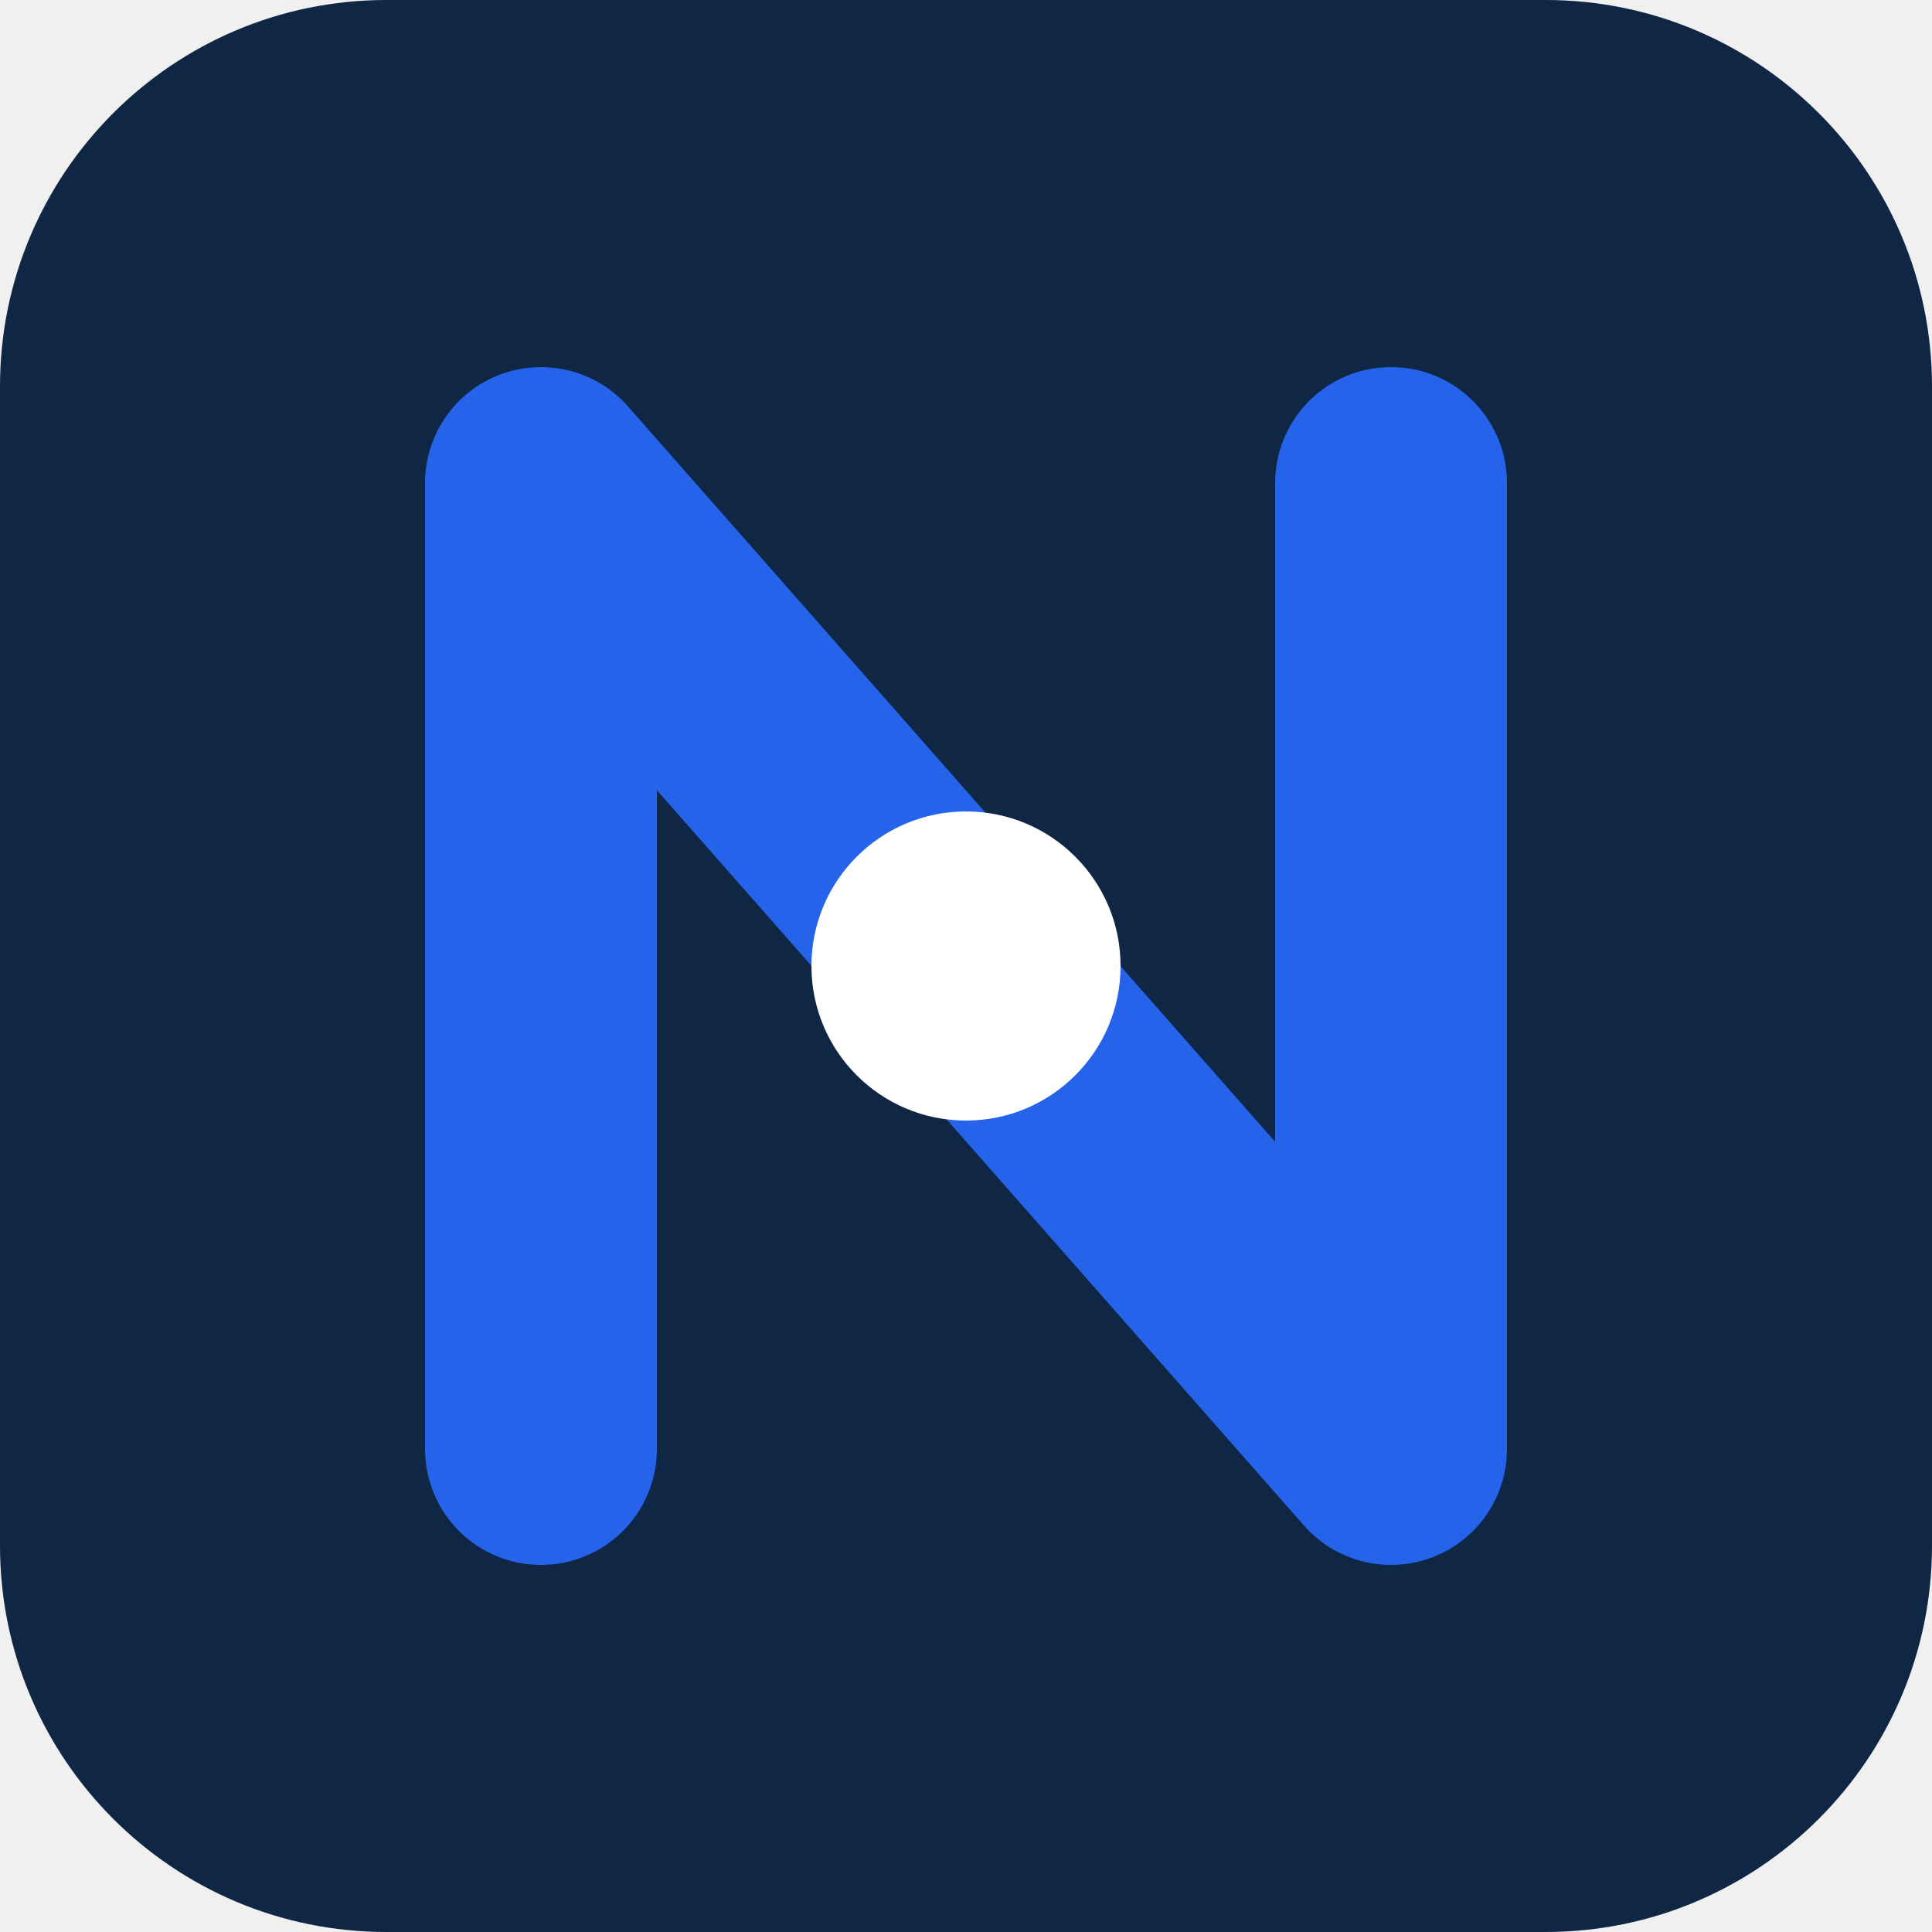
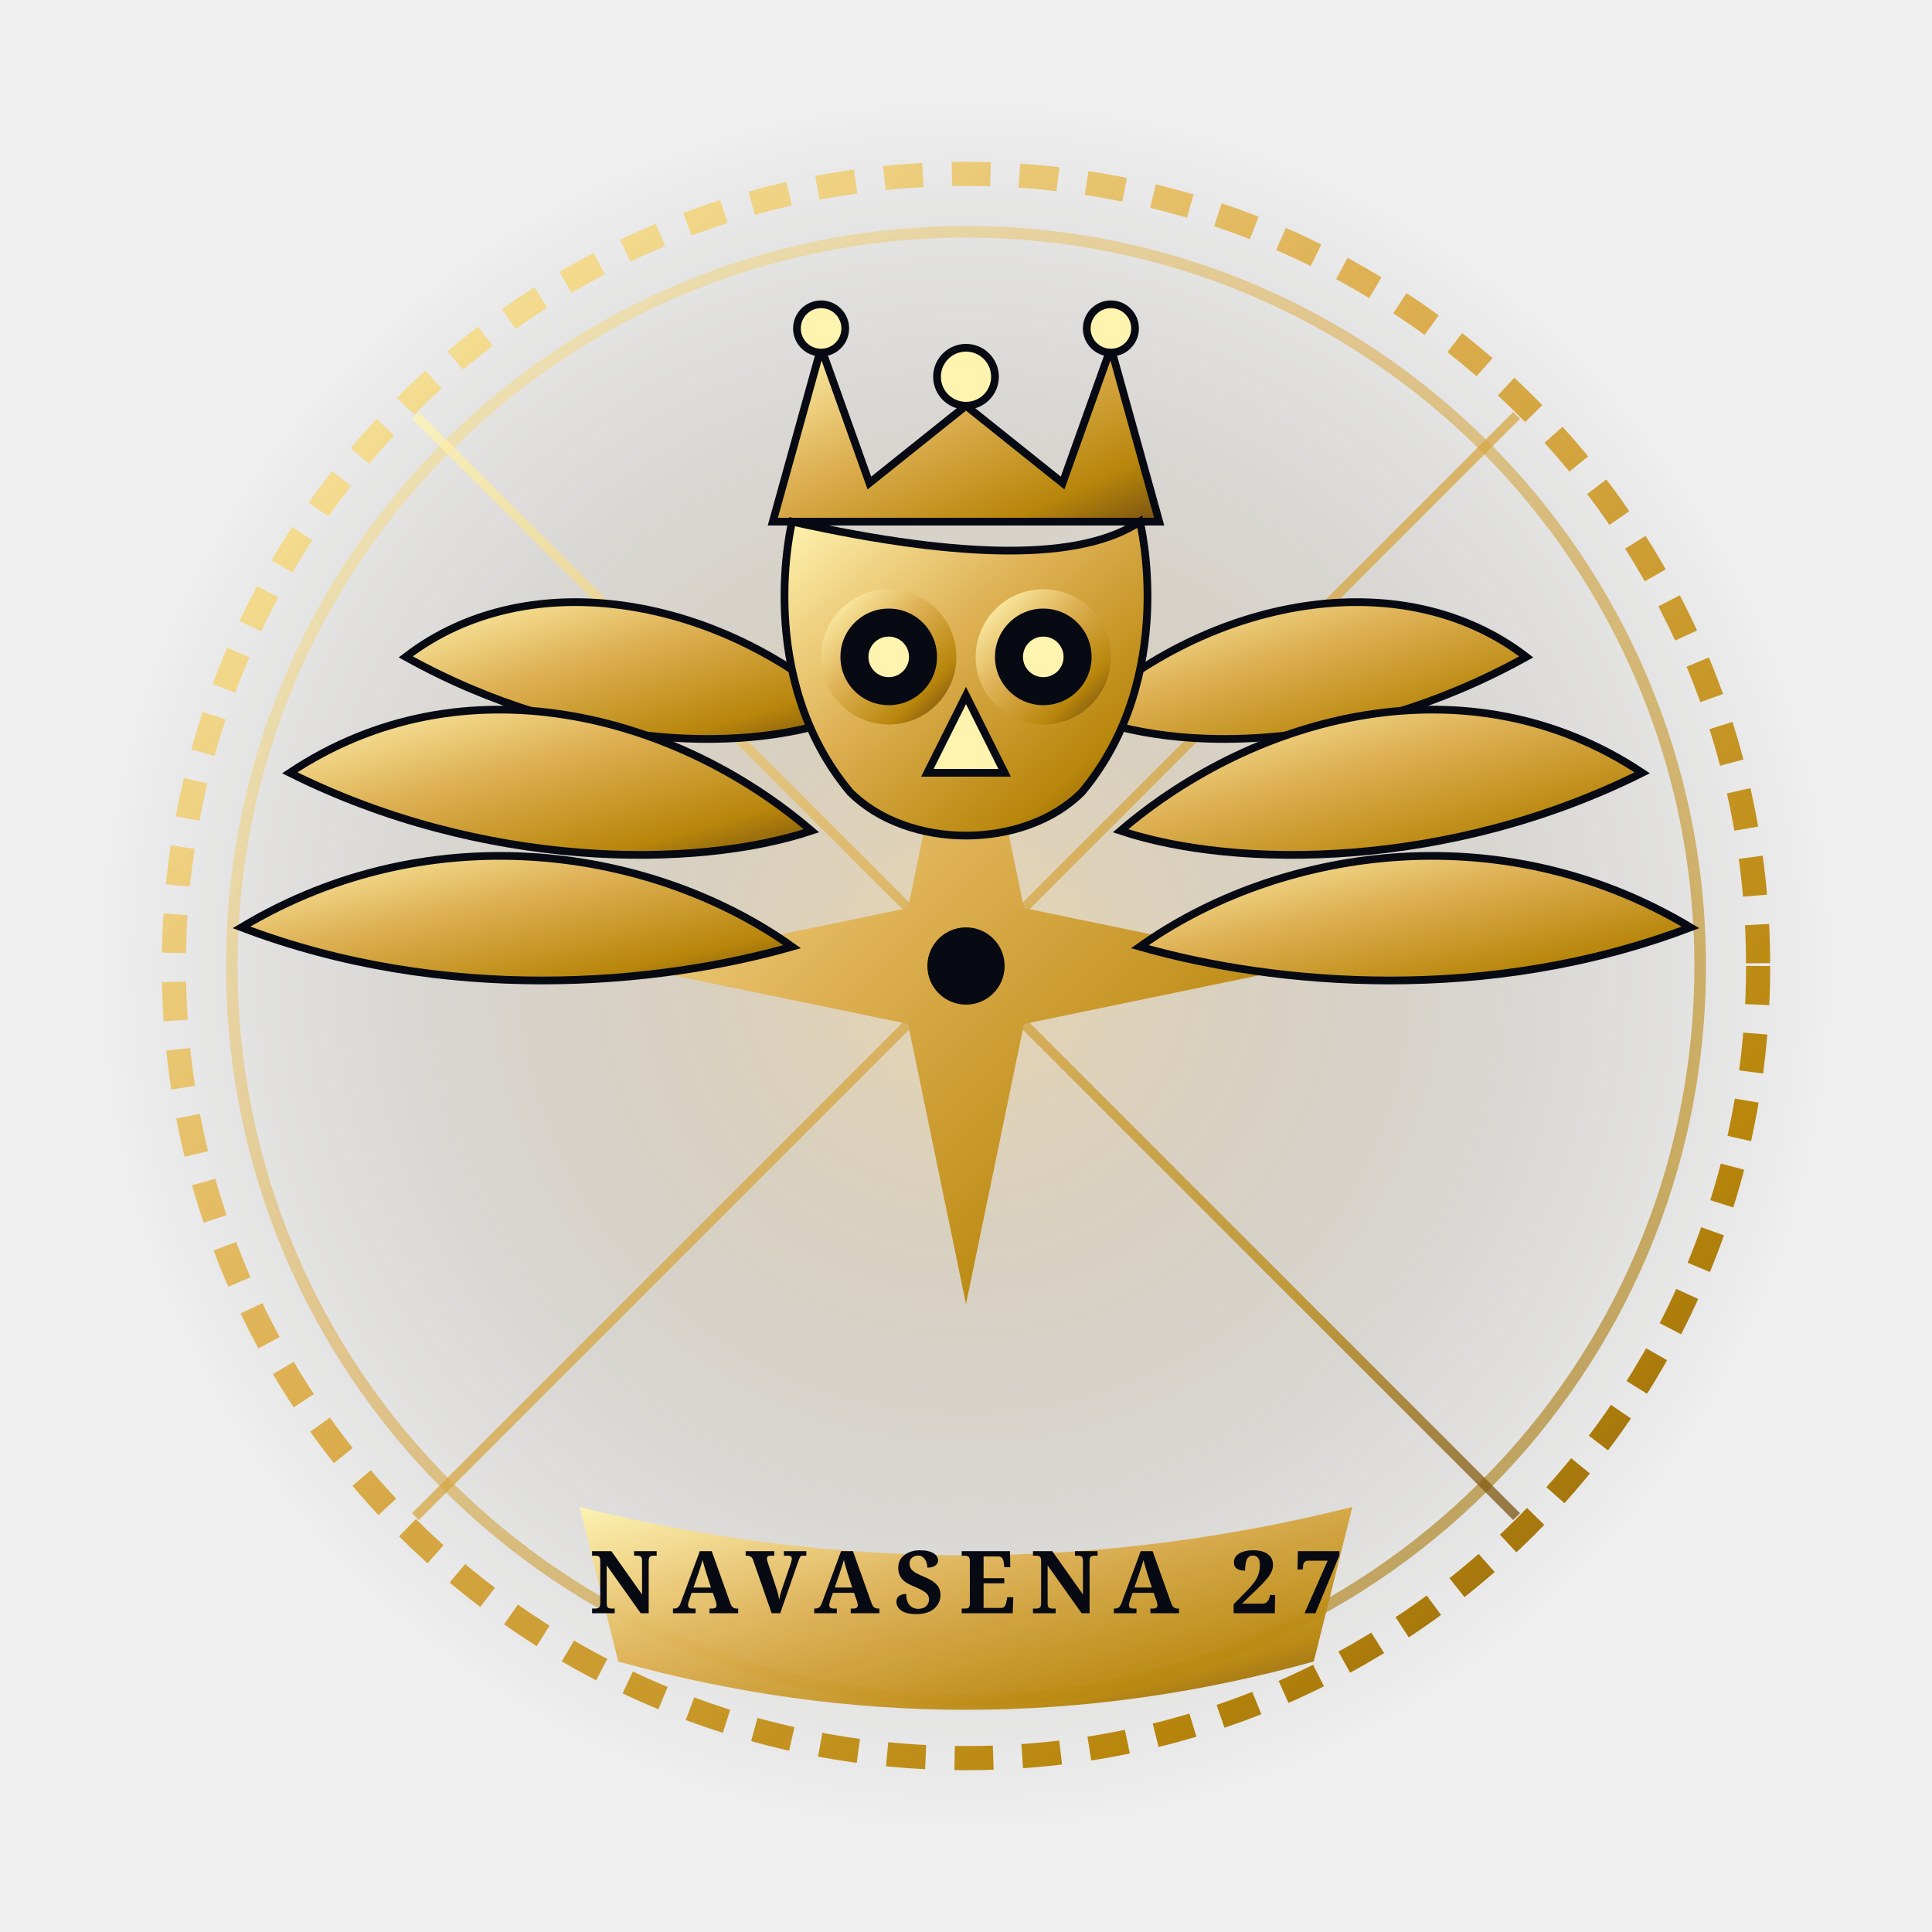
- <svg xmlns="http://www.w3.org/2000/svg" viewBox="0 0 100 100" width="100" height="100">
-   <rect width="100" height="100" rx="20" fill="#0F2744" />
-   <path d="M28 75 V25 L72 75 V25" fill="none" stroke="#2563EB" stroke-width="12" stroke-linecap="round" stroke-linejoin="round" />
-   <circle cx="50" cy="50" r="8" fill="#FFFFFF" />
+ <svg xmlns="http://www.w3.org/2000/svg" viewBox="0 0 200 200" width="100%" height="100%">
+   <defs>
+     <linearGradient id="goldGrad" x1="0%" y1="0%" x2="100%" y2="100%">
+       <stop offset="0%" stop-color="#FFF3B0" />
+       <stop offset="40%" stop-color="#DFB256" />
+       <stop offset="80%" stop-color="#B8860B" />
+       <stop offset="100%" stop-color="#7A5311" />
+     </linearGradient>
+     <radialGradient id="goldGlow" cx="50%" cy="50%" r="50%">
+       <stop offset="0%" stop-color="rgba(223, 178, 86, 0.4)" />
+       <stop offset="100%" stop-color="rgba(7, 10, 18, 0)" />
+     </radialGradient>
+     <filter id="glowFilter" x="-20%" y="-20%" width="140%" height="140%">
+       <feGaussianBlur stdDeviation="4" result="blur" />
+       <feComposite in="SourceGraphic" in2="blur" operator="over" />
+     </filter>
+   </defs>
+   <circle cx="100" cy="100" r="90" fill="url(#goldGlow)" />
+   <circle cx="100" cy="100" r="82" fill="none" stroke="url(#goldGrad)" stroke-width="2.5" stroke-dasharray="4 3" />
+   <circle cx="100" cy="100" r="76" fill="none" stroke="url(#goldGrad)" stroke-width="1.2" opacity="0.6" />
+   <g stroke="url(#goldGrad)" stroke-width="1" fill="none" opacity="0.75">
+     <line x1="100" y1="20" x2="100" y2="180" />
+     <line x1="20" y1="100" x2="180" y2="100" />
+     <line x1="43" y1="43" x2="157" y2="157" />
+     <line x1="43" y1="157" x2="157" y2="43" />
+   </g>
+   <polygon points="100,65 106,94 135,100 106,106 100,135 94,106 65,100 94,94" fill="url(#goldGrad)" />
+   <circle cx="100" cy="100" r="4" fill="#070A12" />
+   <g fill="url(#goldGrad)" stroke="#070A12" stroke-width="0.8">
+     <path d="M85 36 L90 50 L100 42 L110 50 L115 36 L120 54 L80 54 Z" />
+     <circle cx="85" cy="34" r="2.5" fill="#FFF3B0" />
+     <circle cx="100" cy="39" r="3" fill="#FFF3B0" />
+     <circle cx="115" cy="34" r="2.5" fill="#FFF3B0" />
+     <path d="M42 68 C55 58 75 62 88 74 C78 78 60 78 42 68 Z" />
+     <path d="M30 80 C48 68 70 74 84 86 C72 90 50 90 30 80 Z" />
+     <path d="M25 96 C45 84 68 88 82 98 C68 102 46 104 25 96 Z" />
+     <path d="M158 68 C145 58 125 62 112 74 C122 78 140 78 158 68 Z" />
+     <path d="M170 80 C152 68 130 74 116 86 C128 90 150 90 170 80 Z" />
+     <path d="M175 96 C155 84 132 88 118 98 C132 102 154 104 175 96 Z" />
+     <path d="M82 54 C82 54 78 70 88 82 C94 88 106 88 112 82 C122 70 118 54 118 54 C112 58 100 58 82 54 Z" />
+     <circle cx="92" cy="68" r="6" fill="#070A12" stroke="url(#goldGrad)" stroke-width="2" />
+     <circle cx="108" cy="68" r="6" fill="#070A12" stroke="url(#goldGrad)" stroke-width="2" />
+     <circle cx="92" cy="68" r="2.5" fill="#FFF3B0" />
+     <circle cx="108" cy="68" r="2.5" fill="#FFF3B0" />
+     <polygon points="100,72 96,80 104,80" fill="#FFF3B0" />
+   </g>
+   <g fill="url(#goldGrad)">
+     <path d="M60 156 Q100 166 140 156 L136 172 Q100 182 64 172 Z" opacity="0.95" />
+     <text x="100" y="167" font-family="'Cinzel', Georgia, serif" font-size="9" font-weight="800" fill="#070A12" text-anchor="middle" letter-spacing="1.5">NAVASENA 27</text>
+   </g>
</svg>
